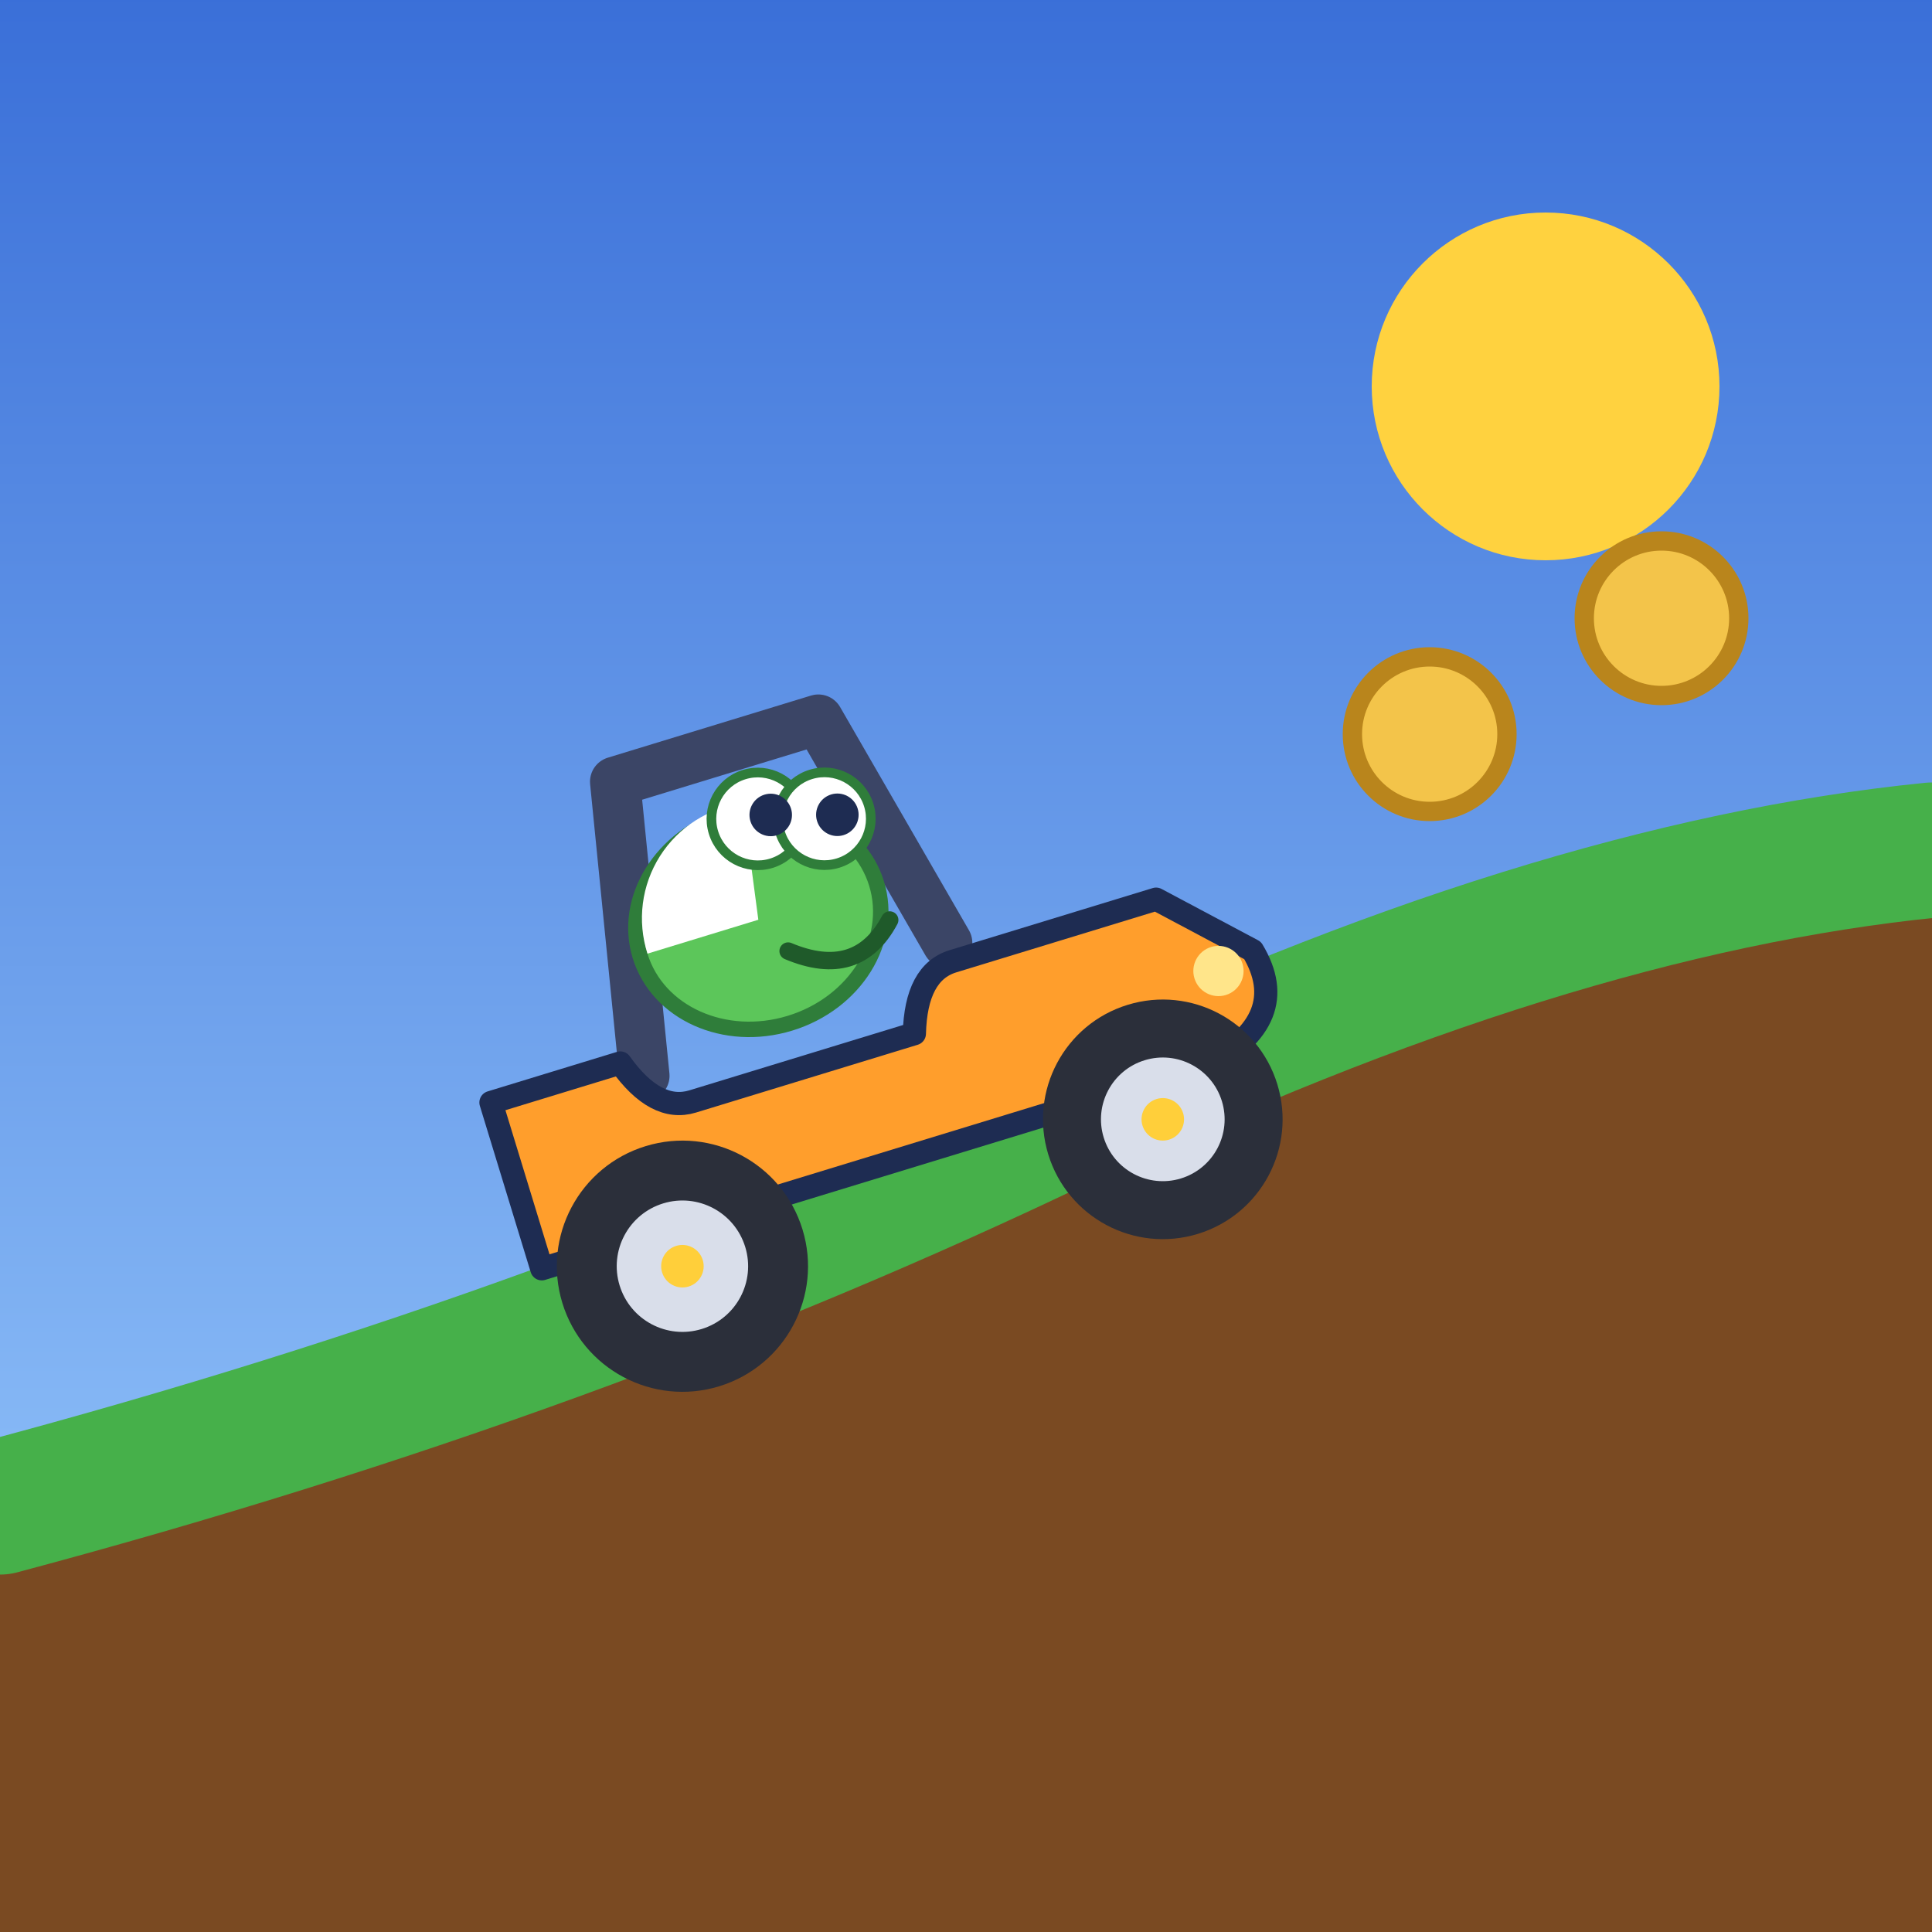
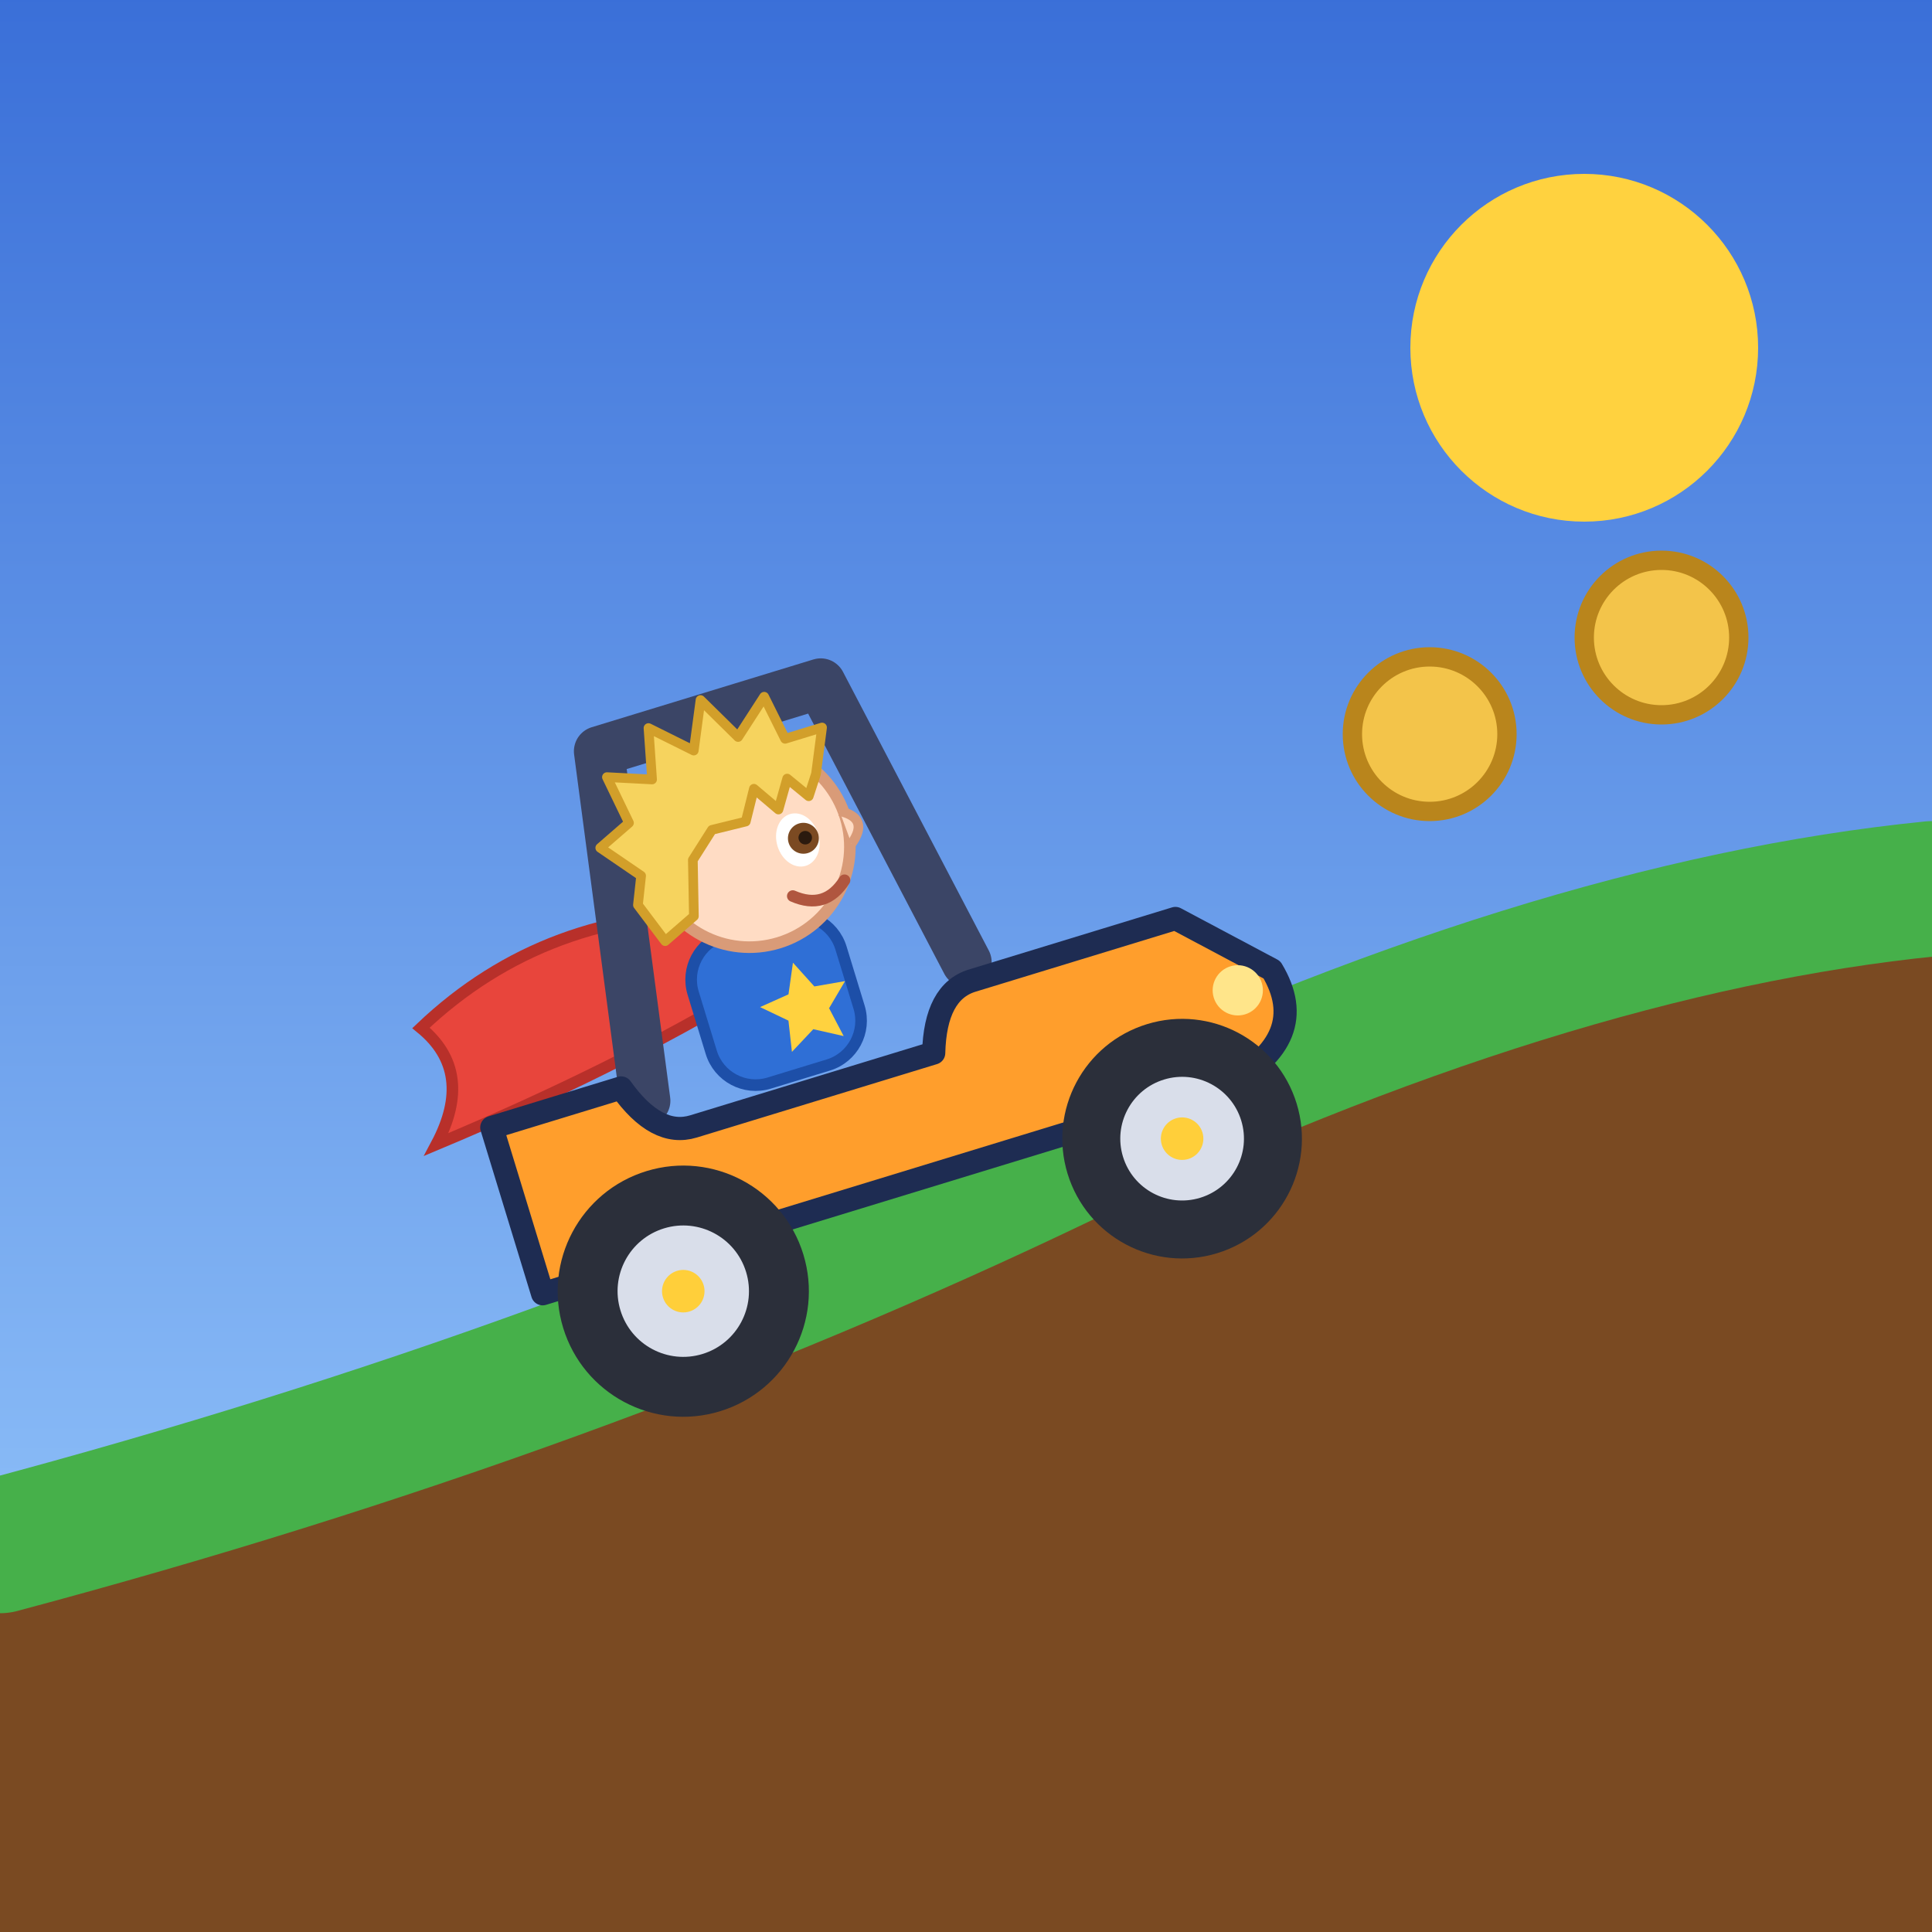
<svg xmlns="http://www.w3.org/2000/svg" viewBox="0 0 100 100">
  <defs>
    <linearGradient id="himmel" x1="0" y1="0" x2="0" y2="1">
      <stop offset="0" stop-color="#3a6fd8" />
      <stop offset="1" stop-color="#9fd0ff" />
    </linearGradient>
  </defs>
  <rect width="100" height="100" fill="url(#himmel)" />
-   <circle cx="80" cy="20" r="9" fill="#ffd23f" />
-   <path d="M0 78 Q30 70 55 58 T100 44 V100 H0 Z" fill="#7a4a22" />
-   <path d="M0 78 Q30 70 55 58 T100 44" fill="none" stroke="#46b04a" stroke-width="7" stroke-linecap="round" />
-   <g transform="translate(46 56) rotate(-17)">
-     <path d="M-12 -4 L-9 -19 L2 -19 L5 -6" fill="none" stroke="#3b4566" stroke-width="2.6" stroke-linecap="round" stroke-linejoin="round" />
-     <ellipse cx="-4" cy="-10" rx="6.4" ry="5.6" fill="#5cc65a" stroke="#2f7d3a" stroke-width="0.8" />
-     <path d="M-10 -10 A6 6 0 0 1 -3 -16 L-4 -10 Z" fill="#ffffff" />
-     <circle cx="-2.5" cy="-15" r="2.4" fill="#ffffff" stroke="#2f7d3a" stroke-width="0.5" />
-     <circle cx="0.8" cy="-14" r="2.4" fill="#ffffff" stroke="#2f7d3a" stroke-width="0.5" />
-     <circle cx="-1.8" cy="-15" r="1.1" fill="#1e2c52" />
-     <circle cx="1.5" cy="-14" r="1.1" fill="#1e2c52" />
-     <path d="M-3 -8 Q0 -5.5 2.5 -8" fill="none" stroke="#1f5a2a" stroke-width="0.9" stroke-linecap="round" />
-     <path d="M-20 4 L16 4 Q21 3 20 -1 L16 -5 L5 -5 Q3 -5 2 -2 L-10 -2 Q-12 -2 -13 -5 L-20 -5 Z" fill="#ff9e2c" stroke="#1e2c52" stroke-width="1.2" stroke-linejoin="round" />
+   <circle cx="82" cy="18" r="9" fill="#ffd23f" />
+   <path d="M0 80 Q30 72 55 60 T100 46 V100 H0 Z" fill="#7a4a22" />
+   <path d="M0 80 Q30 72 55 60 T100 46" fill="none" stroke="#46b04a" stroke-width="7" stroke-linecap="round" />
+   <g transform="translate(47 57) rotate(-17)">
+     <path d="M-6 -12 Q-15 -15 -23 -11 Q-21 -8 -24 -5 Q-14 -6 -6 -8 Z" fill="#e8453c" stroke="#b8302a" stroke-width="0.6" />
+     <path d="M-13 -4 L-10 -22 L2 -22 L5 -6" fill="none" stroke="#3b4566" stroke-width="2.6" stroke-linecap="round" stroke-linejoin="round" />
+     <rect x="-9" y="-11" width="8" height="8" rx="2.4" fill="#2f6fd6" stroke="#1d4fa8" stroke-width="0.6" />
+     <path d="M-3.6 -8.6 l0.7 1.5 1.6 0.2 -1.2 1.1 0.3 1.6 -1.4 -0.8 -1.4 0.8 0.3 -1.6 -1.2 -1.1 1.6 -0.2 Z" fill="#ffd23f" />
+     <circle cx="-4" cy="-15" r="5.2" fill="#ffdcc4" stroke="#d99b78" stroke-width="0.6" />
+     <path d="M1 -15.4 Q2.4 -14.6 1.1 -13.6" fill="#ffdcc4" stroke="#d99b78" stroke-width="0.5" />
+     <path d="M0.4 -17.6 L-0.3 -16.6 L-1.1 -17.8 L-2 -16.4 L-2.9 -17.8 L-3.8 -16.3 L-5.6 -16.4 L-7 -15.2 L-7.8 -12.4              L-9.6 -11.6 L-10.4 -13.8 L-9.8 -15.2 L-11.4 -17.2 L-9.6 -18 L-10 -20.6 L-7.8 -19.8 L-7.2 -22.4 L-5.3 -20.6              L-4.2 -23 L-2.9 -20.6 L-1 -22.2 L-0.6 -19.8 L1.4 -19.8 Z" fill="#f6d35e" stroke="#d29f2a" stroke-width="0.5" stroke-linejoin="round" />
+     <ellipse cx="-1.5" cy="-14.6" rx="1.1" ry="1.4" fill="#ffffff" />
+     <circle cx="-1.2" cy="-14.6" r="0.8" fill="#7b4a22" />
+     <circle cx="-1.1" cy="-14.6" r="0.35" fill="#2b1a0e" />
+     <path d="M-2.6 -11.9 Q-1.2 -10.7 0.2 -11.9" fill="none" stroke="#b0563f" stroke-width="0.6" stroke-linecap="round" />
+     <path d="M-21 4 L16 4 Q21 3 20 -1 L16 -5 L5 -5 Q3 -5 2 -2 L-11 -2 Q-13 -2 -14 -5 L-21 -5 Z" fill="#ff9e2c" stroke="#1e2c52" stroke-width="1.2" stroke-linejoin="round" />
    <circle cx="18" cy="-0.5" r="1.3" fill="#ffe58a" />
-     <circle cx="-13" cy="6" r="6.5" fill="#2b2f3a" />
-     <circle cx="-13" cy="6" r="3.4" fill="#d9deea" />
-     <circle cx="-13" cy="6" r="1.1" fill="#ffcf3a" />
+     <circle cx="-14" cy="6" r="6.5" fill="#2b2f3a" />
+     <circle cx="-14" cy="6" r="3.4" fill="#d9deea" />
+     <circle cx="-14" cy="6" r="1.1" fill="#ffcf3a" />
    <circle cx="13" cy="6" r="6.2" fill="#2b2f3a" />
    <circle cx="13" cy="6" r="3.2" fill="#d9deea" />
    <circle cx="13" cy="6" r="1.1" fill="#ffcf3a" />
  </g>
  <circle cx="74" cy="38" r="4" fill="#f3c44a" stroke="#b9851c" stroke-width="1" />
-   <circle cx="86" cy="32" r="4" fill="#f3c44a" stroke="#b9851c" stroke-width="1" />
+   <circle cx="86" cy="33" r="4" fill="#f3c44a" stroke="#b9851c" stroke-width="1" />
</svg>
